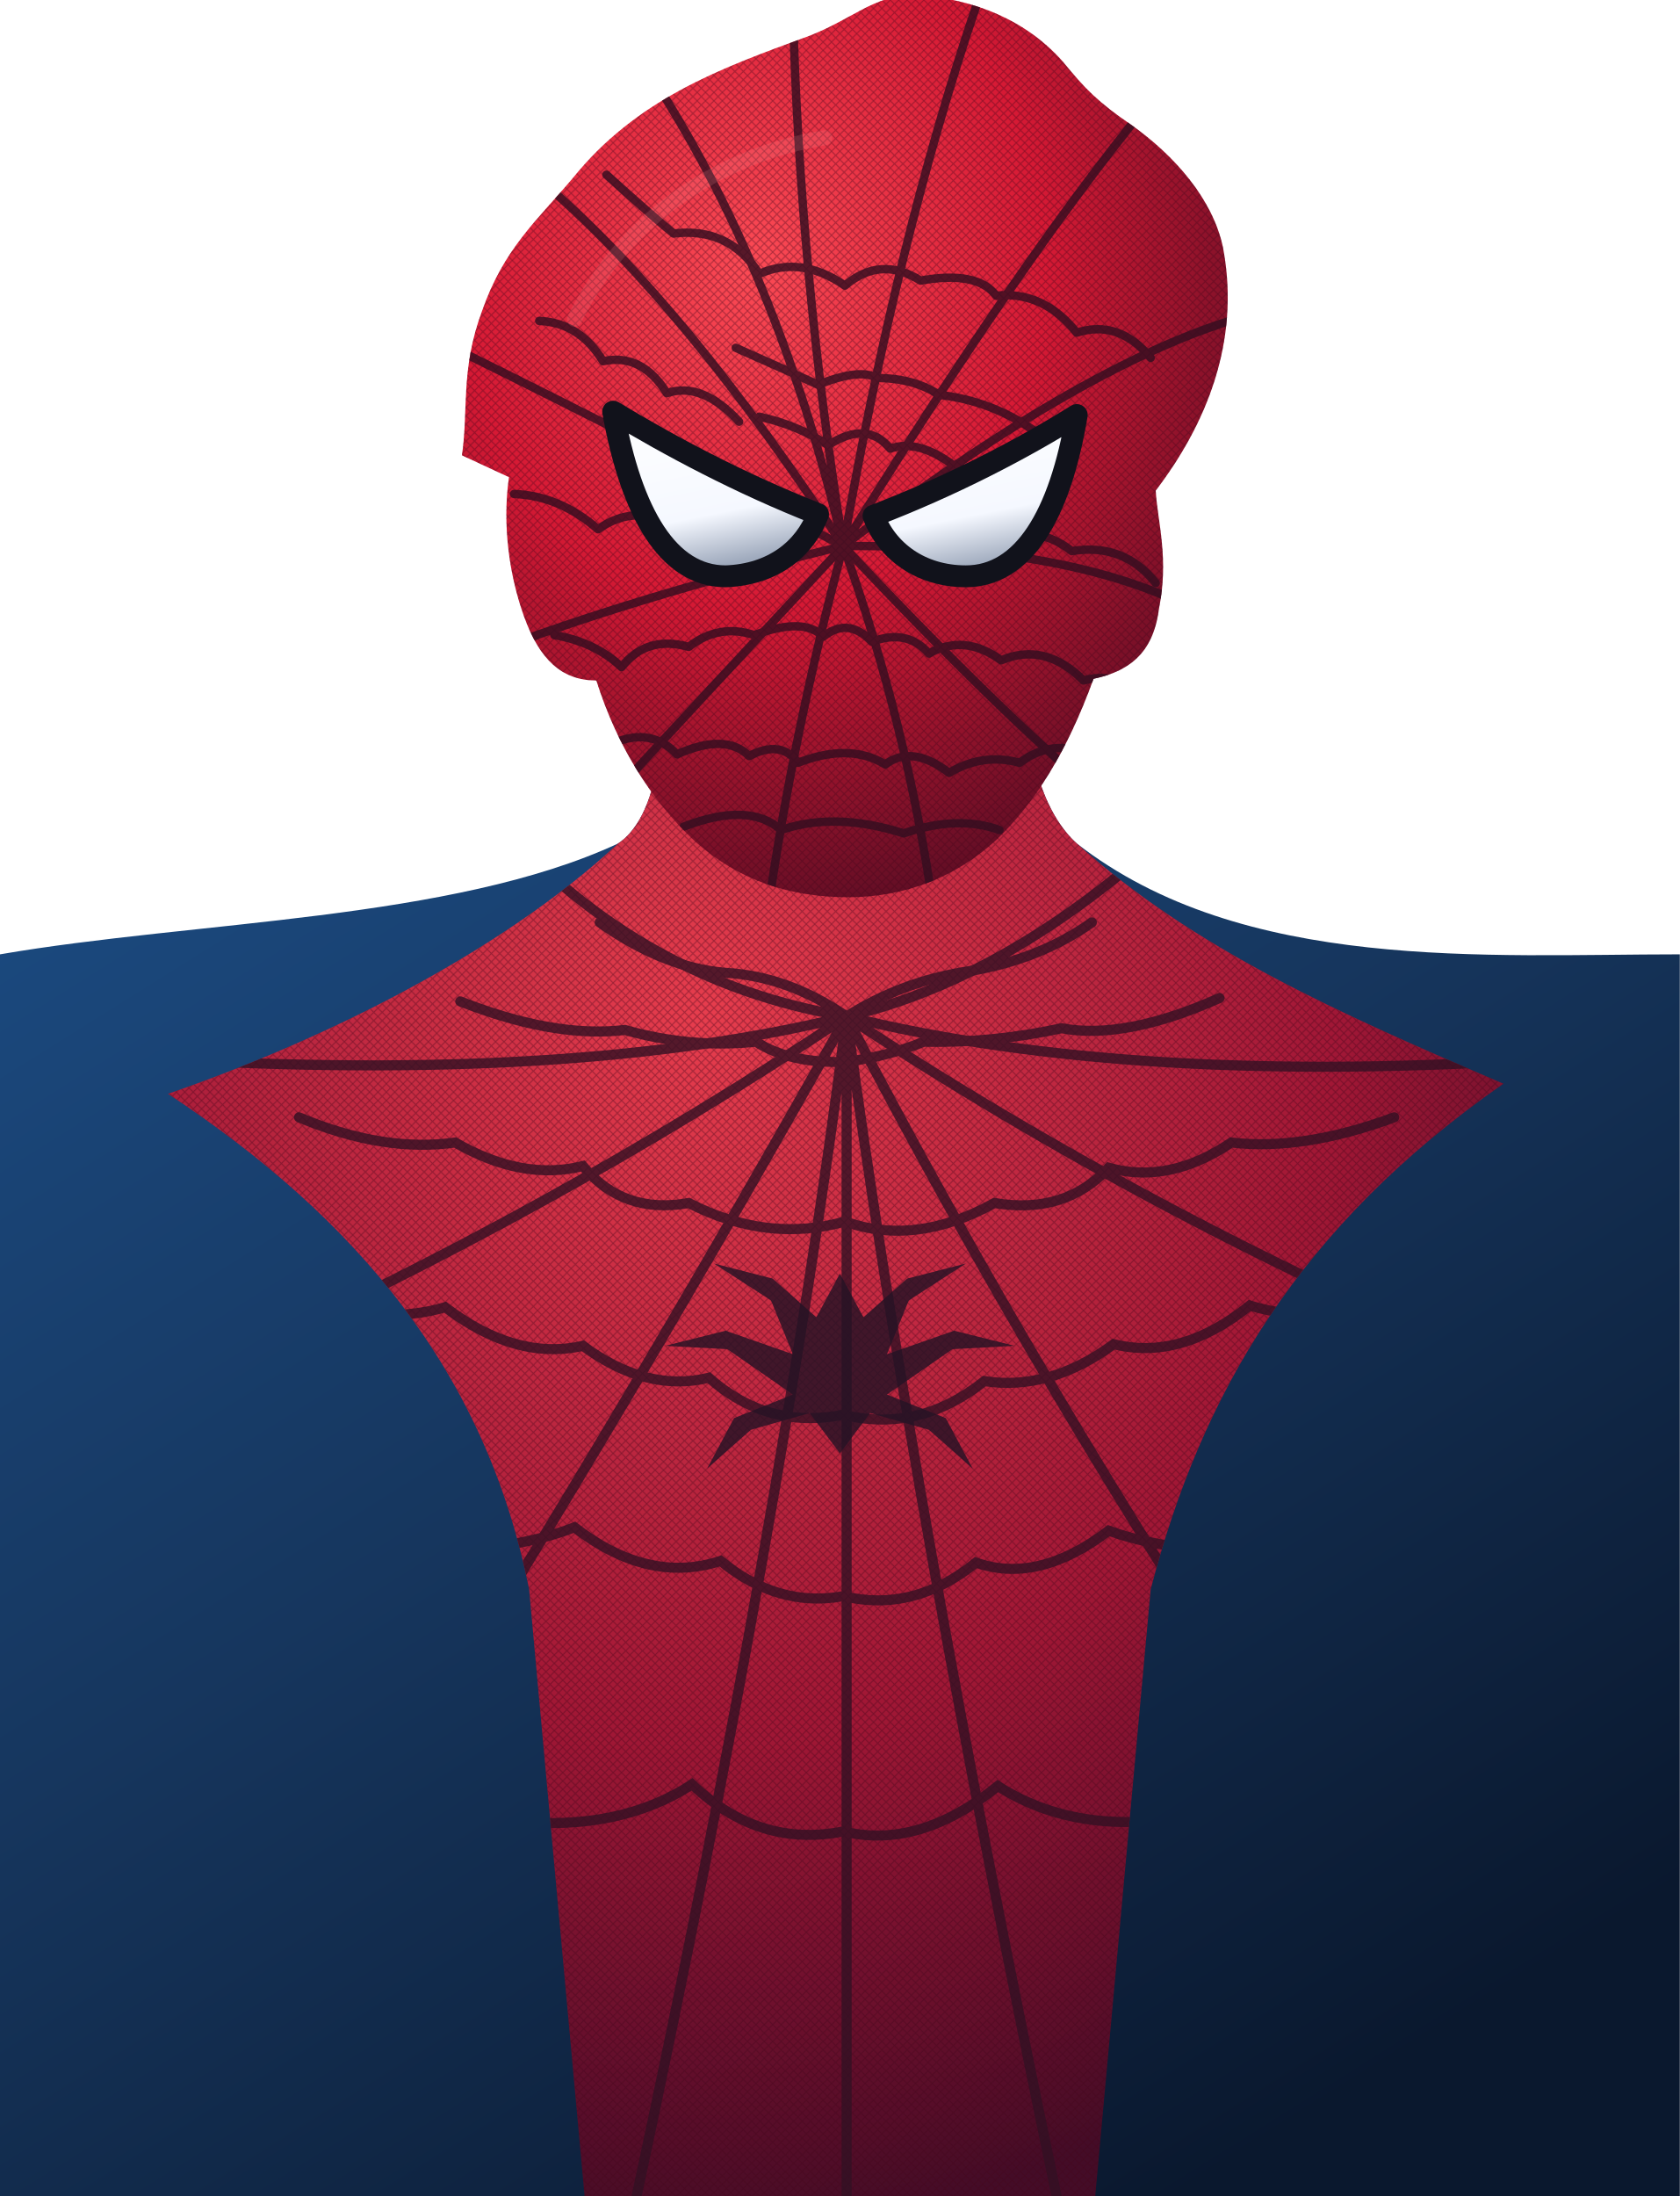
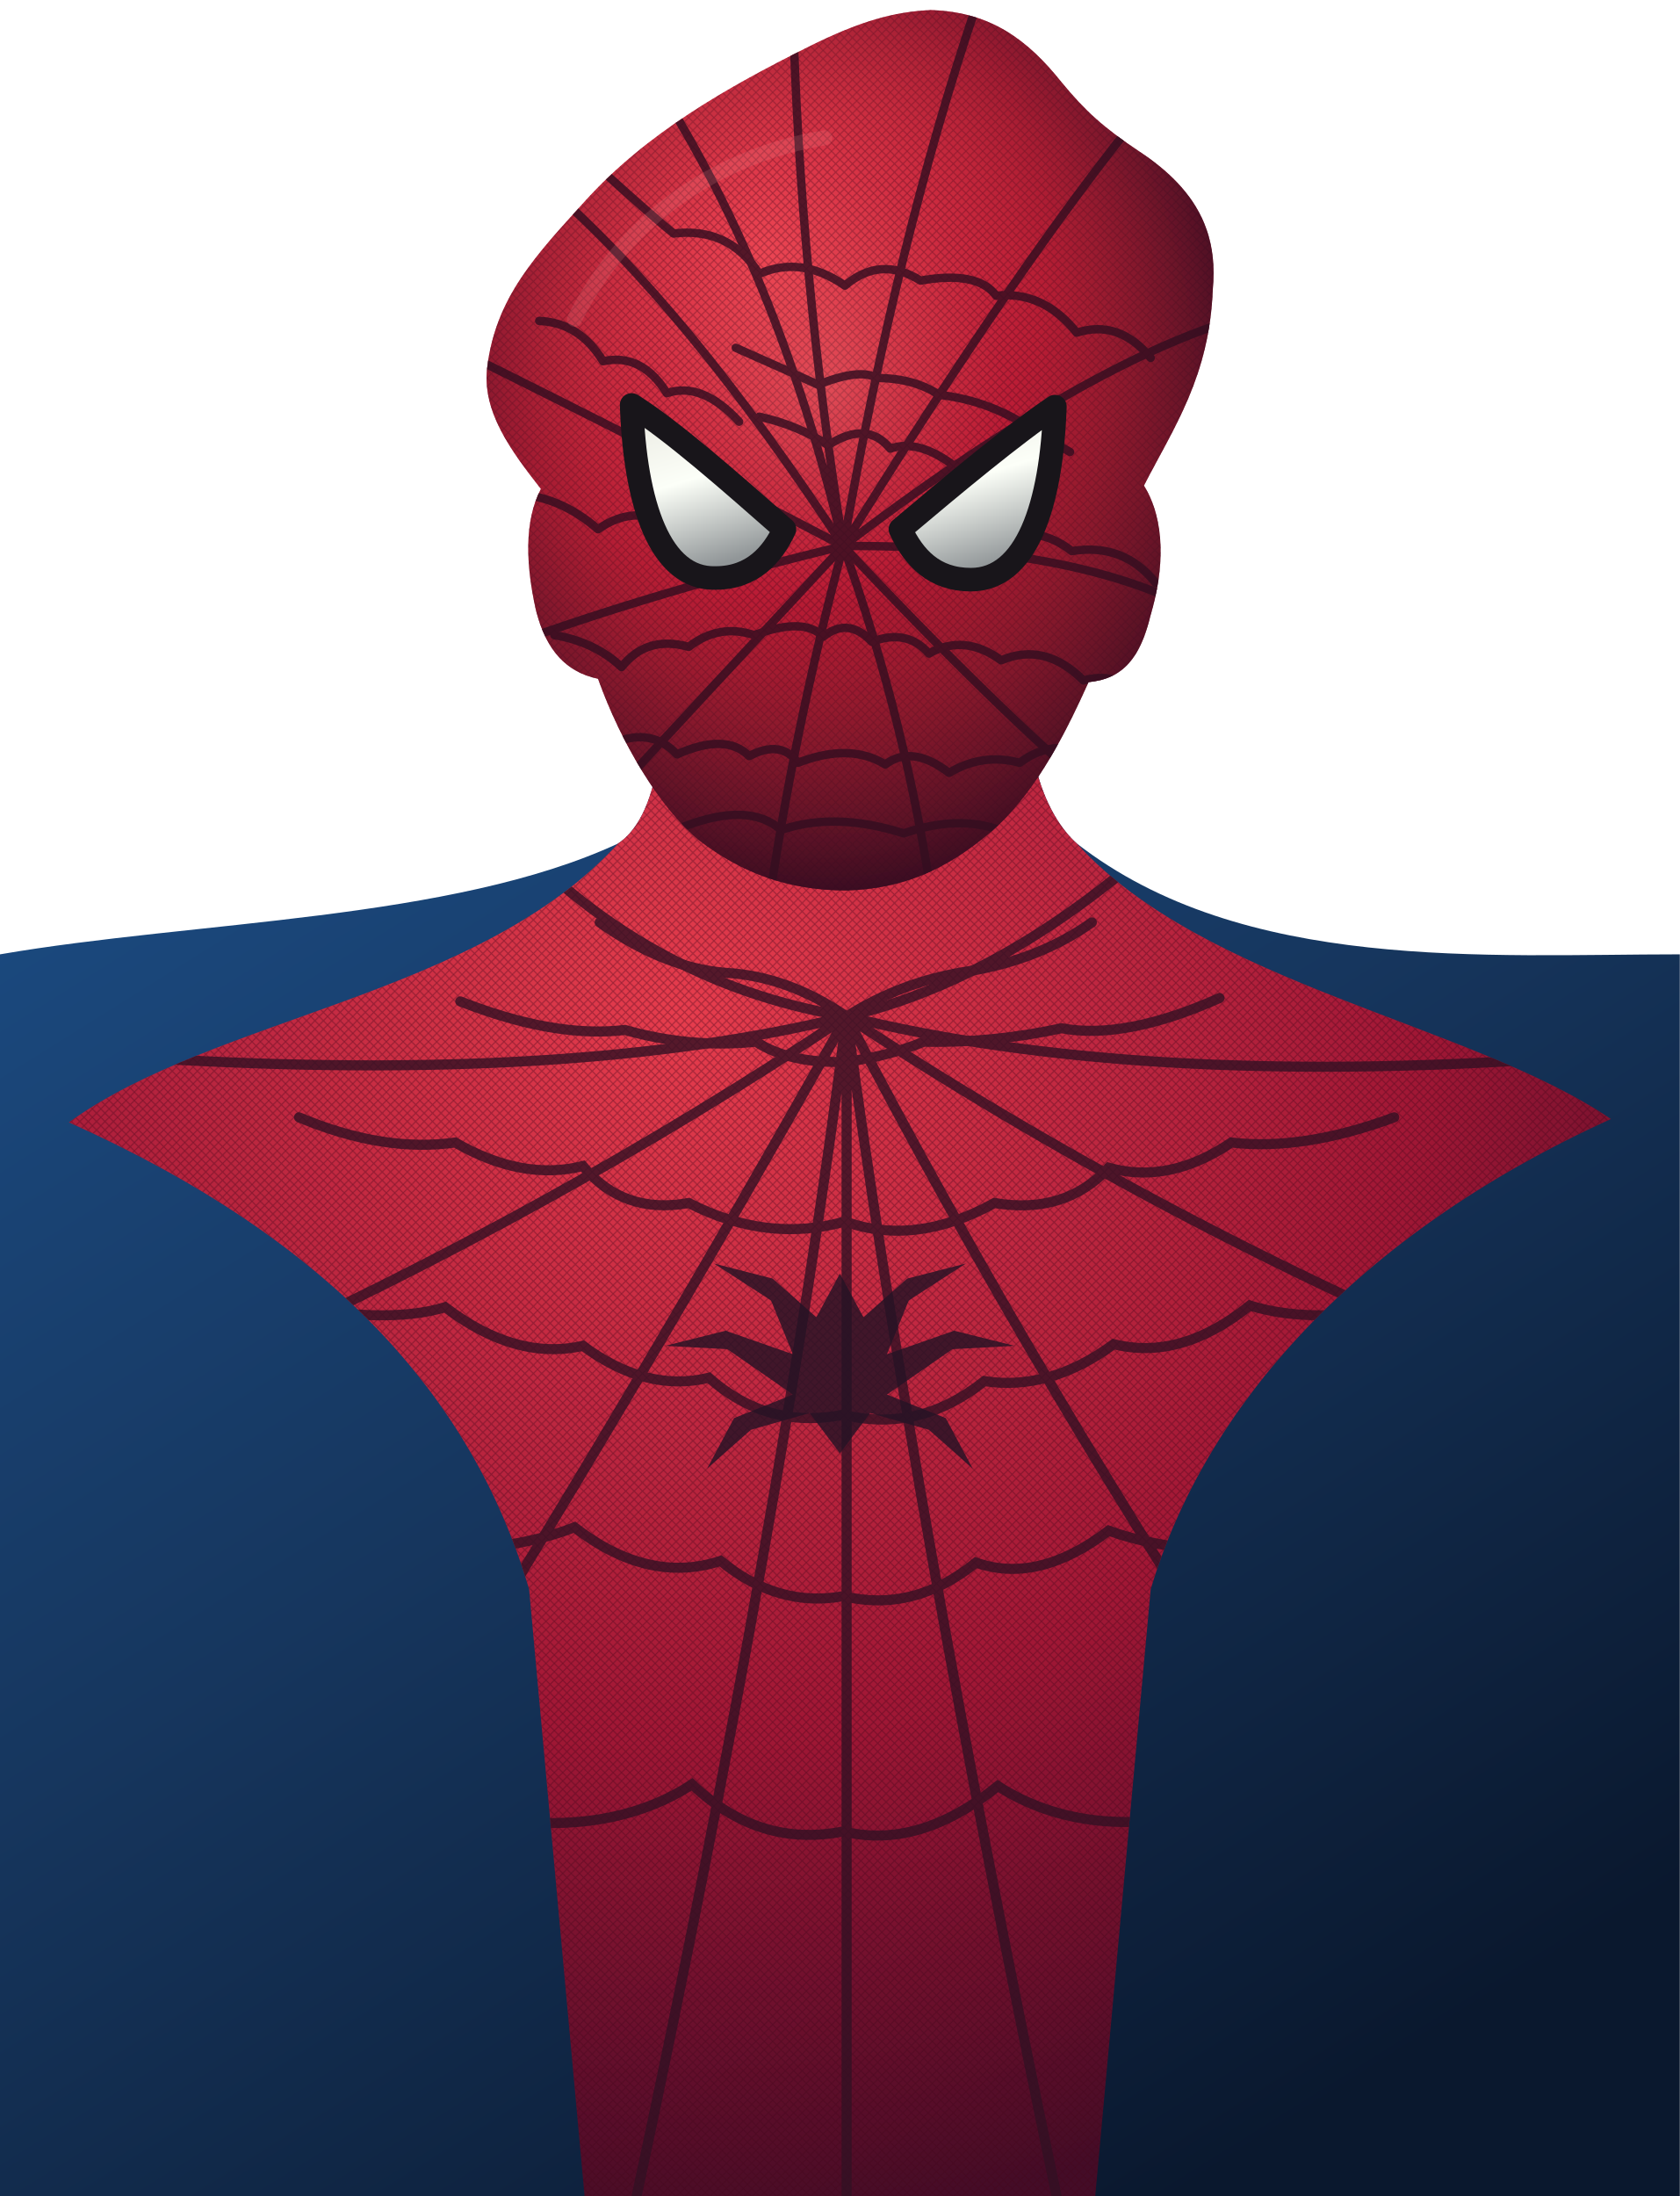
<svg xmlns="http://www.w3.org/2000/svg" width="1000" height="1307" viewBox="0 0 1000 1307">
  <defs>
-     <path id="face" d="M275 271C279 244 274 220 287 185c13-37 32-53 54-79 38-47 87-65 139-84 27-10 40-25 64-25 37 2 68 16 89 40 13 16 21 24 40 37 27 19 49 45 55 73 11 57-11 107-40 145 1 18 8 40 2 70-3 24-15 37-39 42-16 44-35 74-58 96-24 22-54 34-88 34-35 0-65-10-91-33-27-25-47-58-59-96-21 0-34-13-43-38-9-25-13-55-9-83Z" />
+     <path id="face" d="M322 291C304 268 287 245 290 219c5-42 29-67 58-99 37-41 85-68 133-92 32-16 52-21 73-22 36 1 58 18 78 43 14 17 25 27 46 41 35 23 47 49 44 82-2 52-23 82-41 117 13 21 12 50 4 77-6 25-16 38-37 40-17 38-34 68-58 89-27 23-53 34-86 35-34 0-62-10-88-30-23-19-46-57-60-96-19-4-31-17-37-41-6-27-7-53 3-72Z" />
    <clipPath id="face-shape">
      <use href="#face" />
    </clipPath>
-     <radialGradient id="red" cx=".38" cy=".3" r=".72">
-       <stop stop-color="#fc4b55" />
-       <stop offset=".53" stop-color="#d61934" />
-       <stop offset="1" stop-color="#640e25" />
+     <radialGradient id="red" cx=".38" cy=".28" r=".73">
+       <stop stop-color="#ed4453" />
+       <stop offset=".53" stop-color="#b81a34" />
+       <stop offset="1" stop-color="#590d20" />
    </radialGradient>
-     <linearGradient id="lens" x2=".25" y2="1">
-       <stop stop-color="#fff" />
-       <stop offset=".7" stop-color="#f5f8ff" />
-       <stop offset="1" stop-color="#9faabd" />
+     <radialGradient id="face-light" cx=".47" cy=".43" r=".58">
+       <stop stop-color="#ff9386" stop-opacity=".26" />
+       <stop offset=".42" stop-color="#da373c" stop-opacity=".05" />
+       <stop offset="1" stop-color="#220b21" stop-opacity=".63" />
+     </radialGradient>
+     <linearGradient id="lens" x2=".27" y2="1">
+       <stop stop-color="#e9e8e0" />
+       <stop offset=".5" stop-color="#fcfff8" />
+       <stop offset="1" stop-color="#919698" />
    </linearGradient>
    <radialGradient id="suit-red" cx=".4" cy=".22" r=".8">
      <stop stop-color="#ef3d4c" />
      <stop offset=".59" stop-color="#a71634" />
      <stop offset="1" stop-color="#470b26" />
    </radialGradient>
    <linearGradient id="suit-blue" x2=".7" y2="1">
      <stop stop-color="#1c4e87" />
      <stop offset=".5" stop-color="#16365e" />
      <stop offset="1" stop-color="#0a182e" />
    </linearGradient>
    <path id="torso" d="M0 568c116-20 269-20 368-66 21-14 28-55 25-94h221c-5 40 8 77 27 94 99 77 244 66 359 66v739H0Z" />
-     <path id="suit-front" d="M100 651c90-31 197-83 268-149 21-14 28-55 25-94h221c-5 40 8 77 27 94 70 63 156 101 254 143-122 85-180 185-210 301l-33 361H348l-33-361c-26-130-103-221-215-295Z" />
+     <path id="suit-front" d="M41 668c87-63 244-75 327-166 21-14 28-55 25-94h221c-5 40 8 77 27 94 76 84 234 107 318 164-152 69-242 172-274 280l-33 361H348l-33-361C281 830 195 737 41 668Z" />
    <clipPath id="suit-front-clip">
      <use href="#suit-front" />
    </clipPath>
    <pattern id="weave" width="5" height="5" patternUnits="userSpaceOnUse">
      <path d="m0 0 5 5M5 0 0 5" fill="none" stroke="#43061c" stroke-width=".65" opacity=".38" />
    </pattern>
  </defs>
  <use href="#torso" fill="url(#suit-blue)" />
  <use href="#suit-front" fill="url(#suit-red)" opacity=".96" />
  <use href="#suit-front" fill="url(#weave)" />
  <g clip-path="url(#suit-front-clip)" fill="none" stroke="#321023" stroke-width="6" stroke-linecap="round" opacity=".8">
    <path d="M504 605v702M504 605Q382 585 296 489M504 605Q608 581 712 480M504 605Q341 645 92 630M504 605Q675 647 925 630M504 605Q330 721 131 811M504 605Q689 727 902 816M504 605Q378 830 245 1042M504 605Q620 828 765 1046M504 605Q466 902 379 1307M504 605Q544 902 629 1307" />
    <path d="M357 549Q395 576 432 579Q469 581 504 605Q537 584 577 578Q619 571 650 549M274 596Q330 618 372 613Q411 624 450 620Q470 633 503 632Q528 629 550 620Q590 621 632 612Q670 619 726 594M178 665Q228 686 271 680Q311 703 347 694Q371 723 410 716Q457 740 503 727Q545 742 592 716Q634 723 660 695Q696 705 733 680Q776 685 830 665M162 775Q229 789 265 778Q307 810 347 801Q385 829 422 820Q457 851 502 842Q547 853 586 822Q625 828 663 800Q703 810 744 777Q786 790 850 774M236 923Q301 925 342 909Q386 943 429 929Q463 957 502 950Q544 960 581 930Q618 943 660 911Q704 927 773 922M306 1084Q369 1090 412 1062Q452 1100 502 1090Q547 1101 594 1063Q641 1093 707 1081" />
  </g>
  <path d="m500 758-14 26-26-23-35-9 34 22 13 32-40-14-36 9 37 2 39 27-35 14-16 30 26-23 35-10 18 24 18-24 35 10 26 23-16-30-35-14 39-27 37-2-36-9-40 14 13-32 34-22-35 9-26 23Z" fill="#241225" opacity=".82" />
  <use href="#face" fill="url(#red)" />
  <use href="#face" fill="url(#weave)" />
+   <use href="#face" fill="url(#face-light)" />
  <g clip-path="url(#face-shape)" fill="none" stroke-linecap="round" stroke-linejoin="round">
    <g stroke="#330e20" stroke-width="5" opacity=".82">
      <path d="M502 325Q476 163 472 4M502 325Q534 143 581 4M502 325Q606 157 681 65M502 325Q640 220 732 191M502 325Q640 324 715 365M502 325Q593 422 658 477M502 325Q540 431 556 543M502 325Q472 437 457 543M502 325Q422 411 360 478M502 325Q390 352 300 385M502 325Q387 265 278 211M502 325Q409 183 326 111M502 325Q463 159 385 41" />
      <path d="M438 207Q472 222 487 229Q512 219 522 225Q544 225 559 235Q586 238 609 252Q626 263 637 269M452 248Q475 253 493 265Q516 250 530 267Q547 261 569 278Q590 282 600 298M361 104Q391 131 401 139Q434 135 452 163Q477 152 503 170Q524 152 548 167Q582 161 593 176Q621 173 641 198Q666 190 685 213M321 191Q345 192 359 215Q382 210 397 234Q418 227 440 251M306 294Q333 295 356 315Q380 298 406 316Q433 306 464 327M546 323Q570 314 592 321Q618 312 638 328Q669 323 688 347M330 378Q354 382 370 397Q385 378 410 385Q428 371 449 378Q479 367 490 379Q505 367 519 382Q540 374 553 389Q574 377 596 393Q622 382 645 405Q663 400 678 412M366 442Q388 433 403 449Q432 436 446 450Q465 440 475 454Q506 442 527 455Q543 443 565 460Q585 448 607 454Q628 438 654 451M407 492Q446 477 465 494Q497 483 538 496Q570 485 595 494" />
    </g>
    <path d="M342 190c31-62 88-98 149-108" stroke="#ffa1a0" stroke-width="9" opacity=".15" />
  </g>
-   <g fill="url(#lens)" stroke="#11121b" stroke-width="13" stroke-linejoin="round">
-     <path d="M365 245c33 20 76 43 122 61-8 21-27 36-55 37-34 0-56-37-67-98Z" />
-     <path d="M641 247c-32 20-74 42-121 60 8 21 28 36 55 36 34 0 56-36 66-96Z" />
+   <g fill="url(#lens)" stroke="#18151a" stroke-width="14" stroke-linejoin="round">
+     <path d="M376 241c24 15 58 45 91 74-7 15-19 29-41 29-33 1-48-44-50-103Z" />
+     <path d="M628 242c-24 16-60 46-92 73 8 17 20 30 42 30 33 0 48-44 50-103Z" />
  </g>
</svg>
